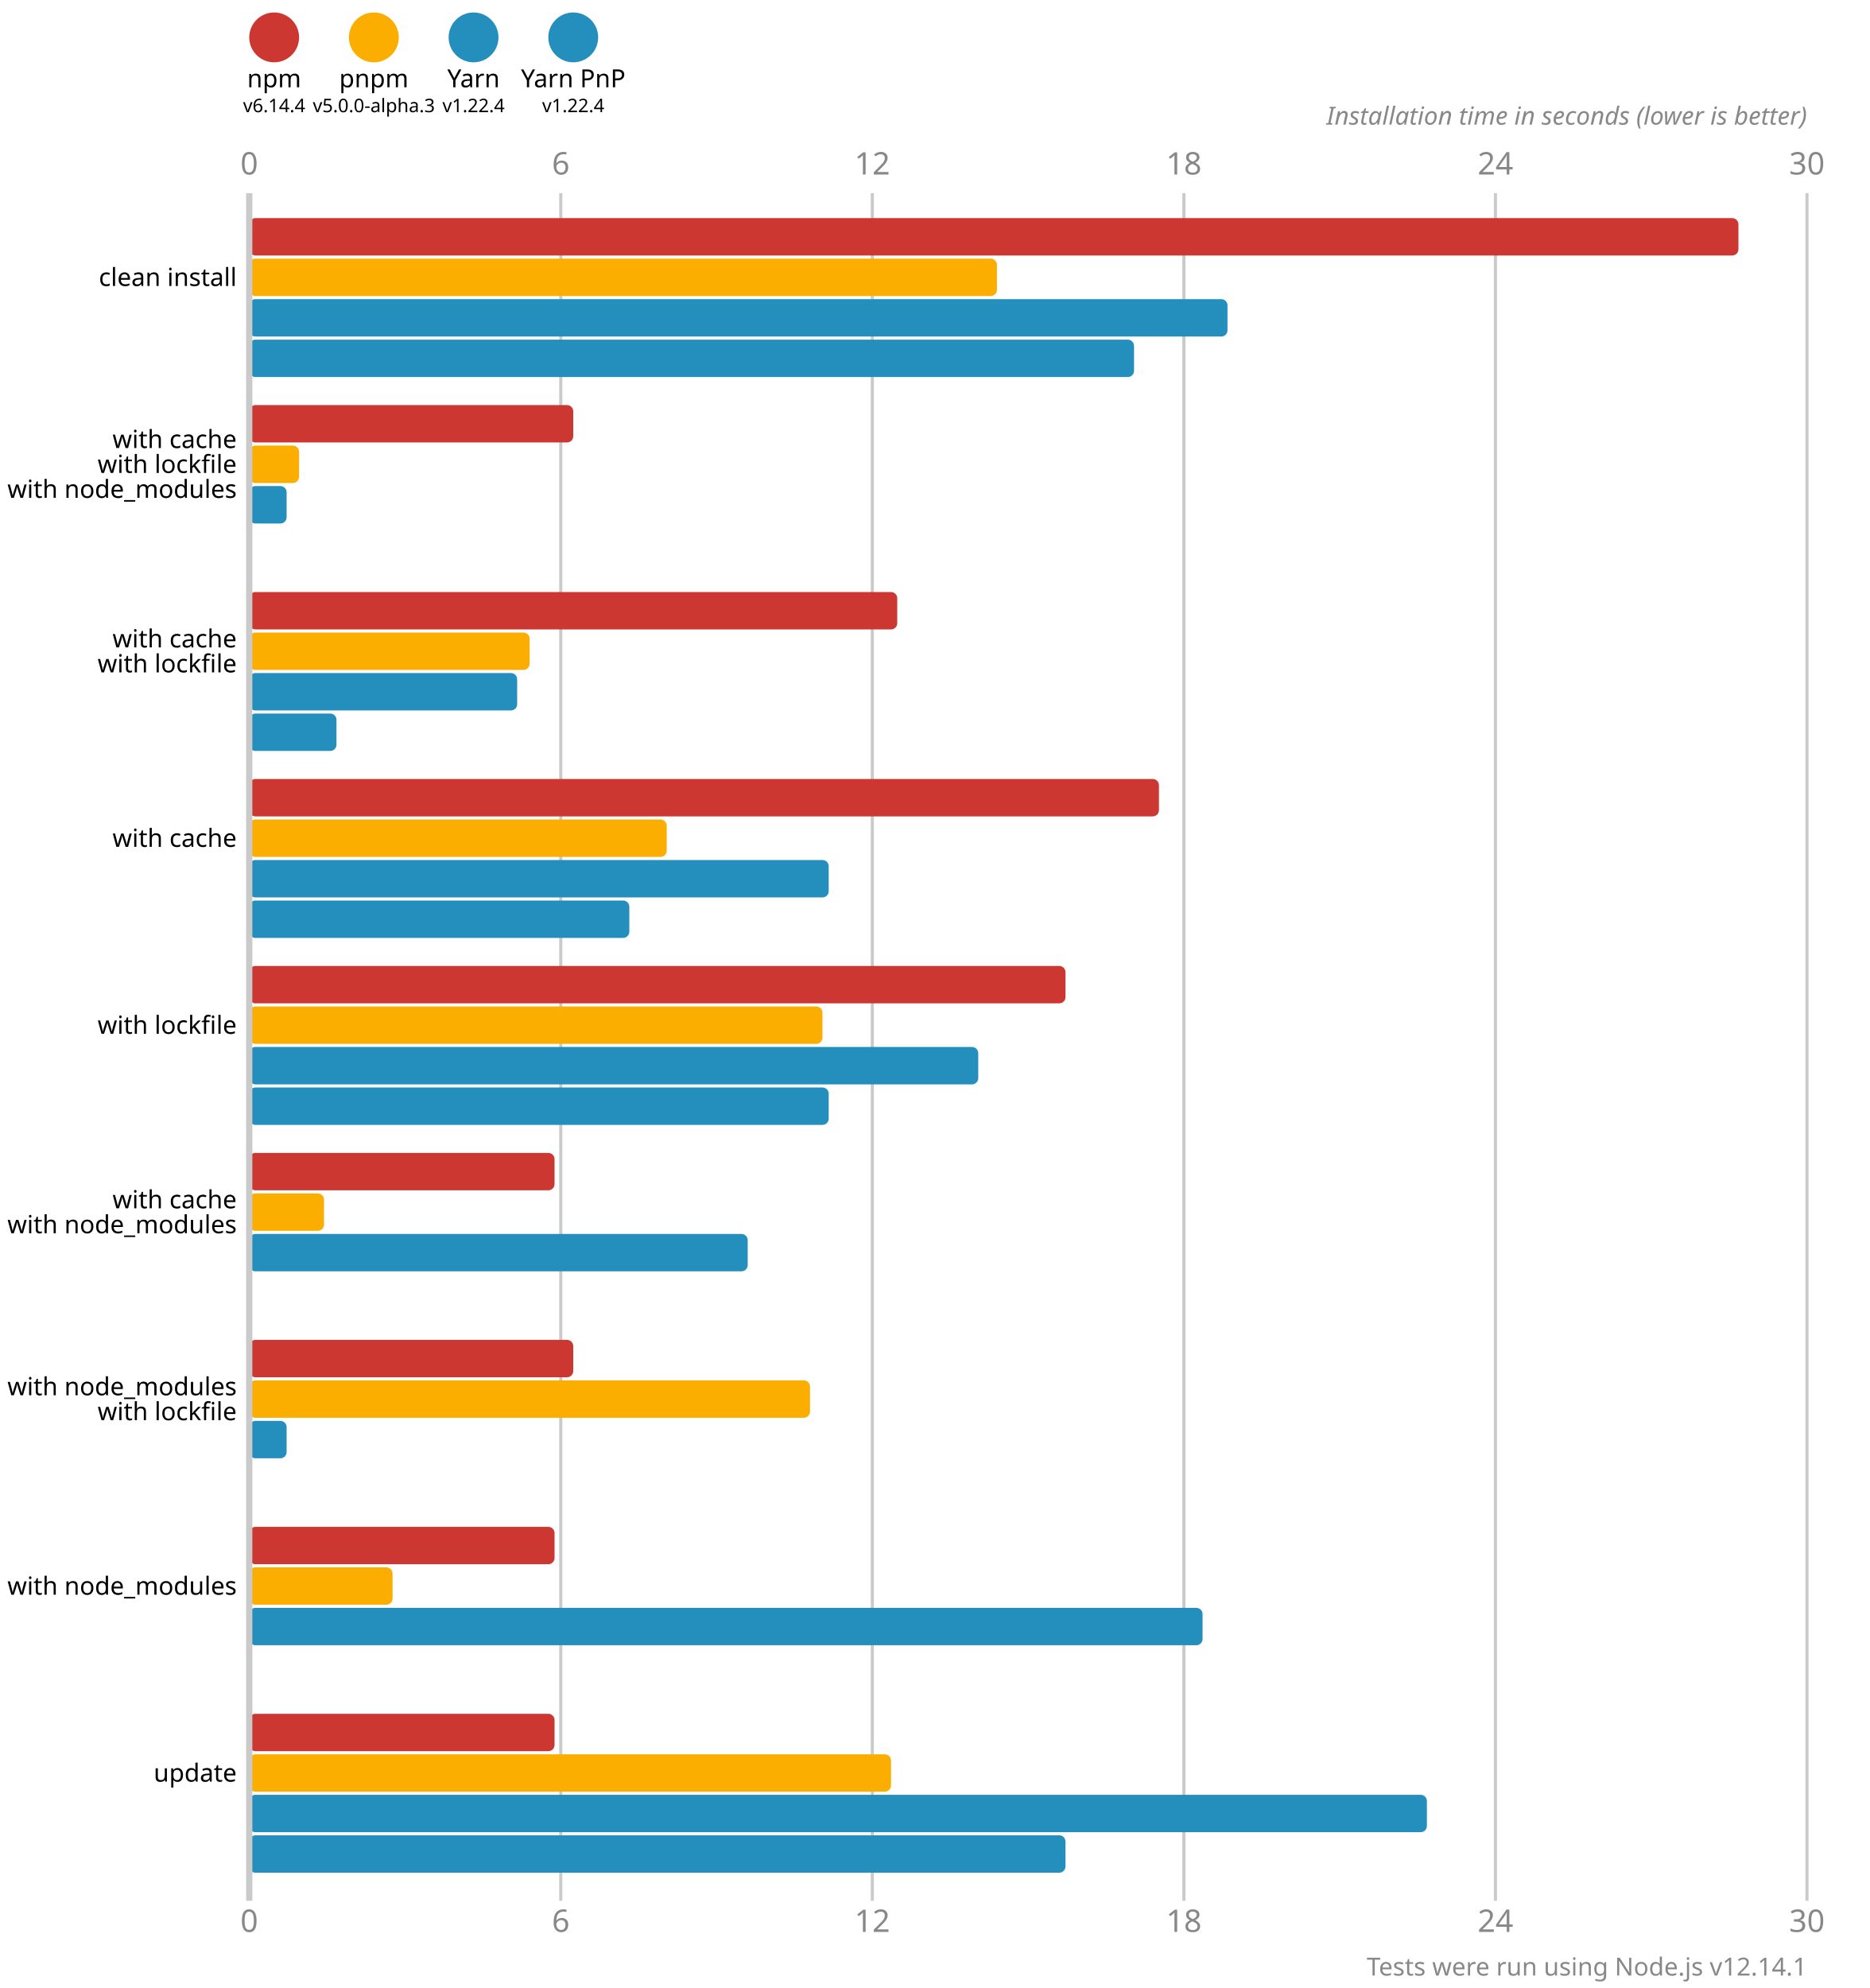
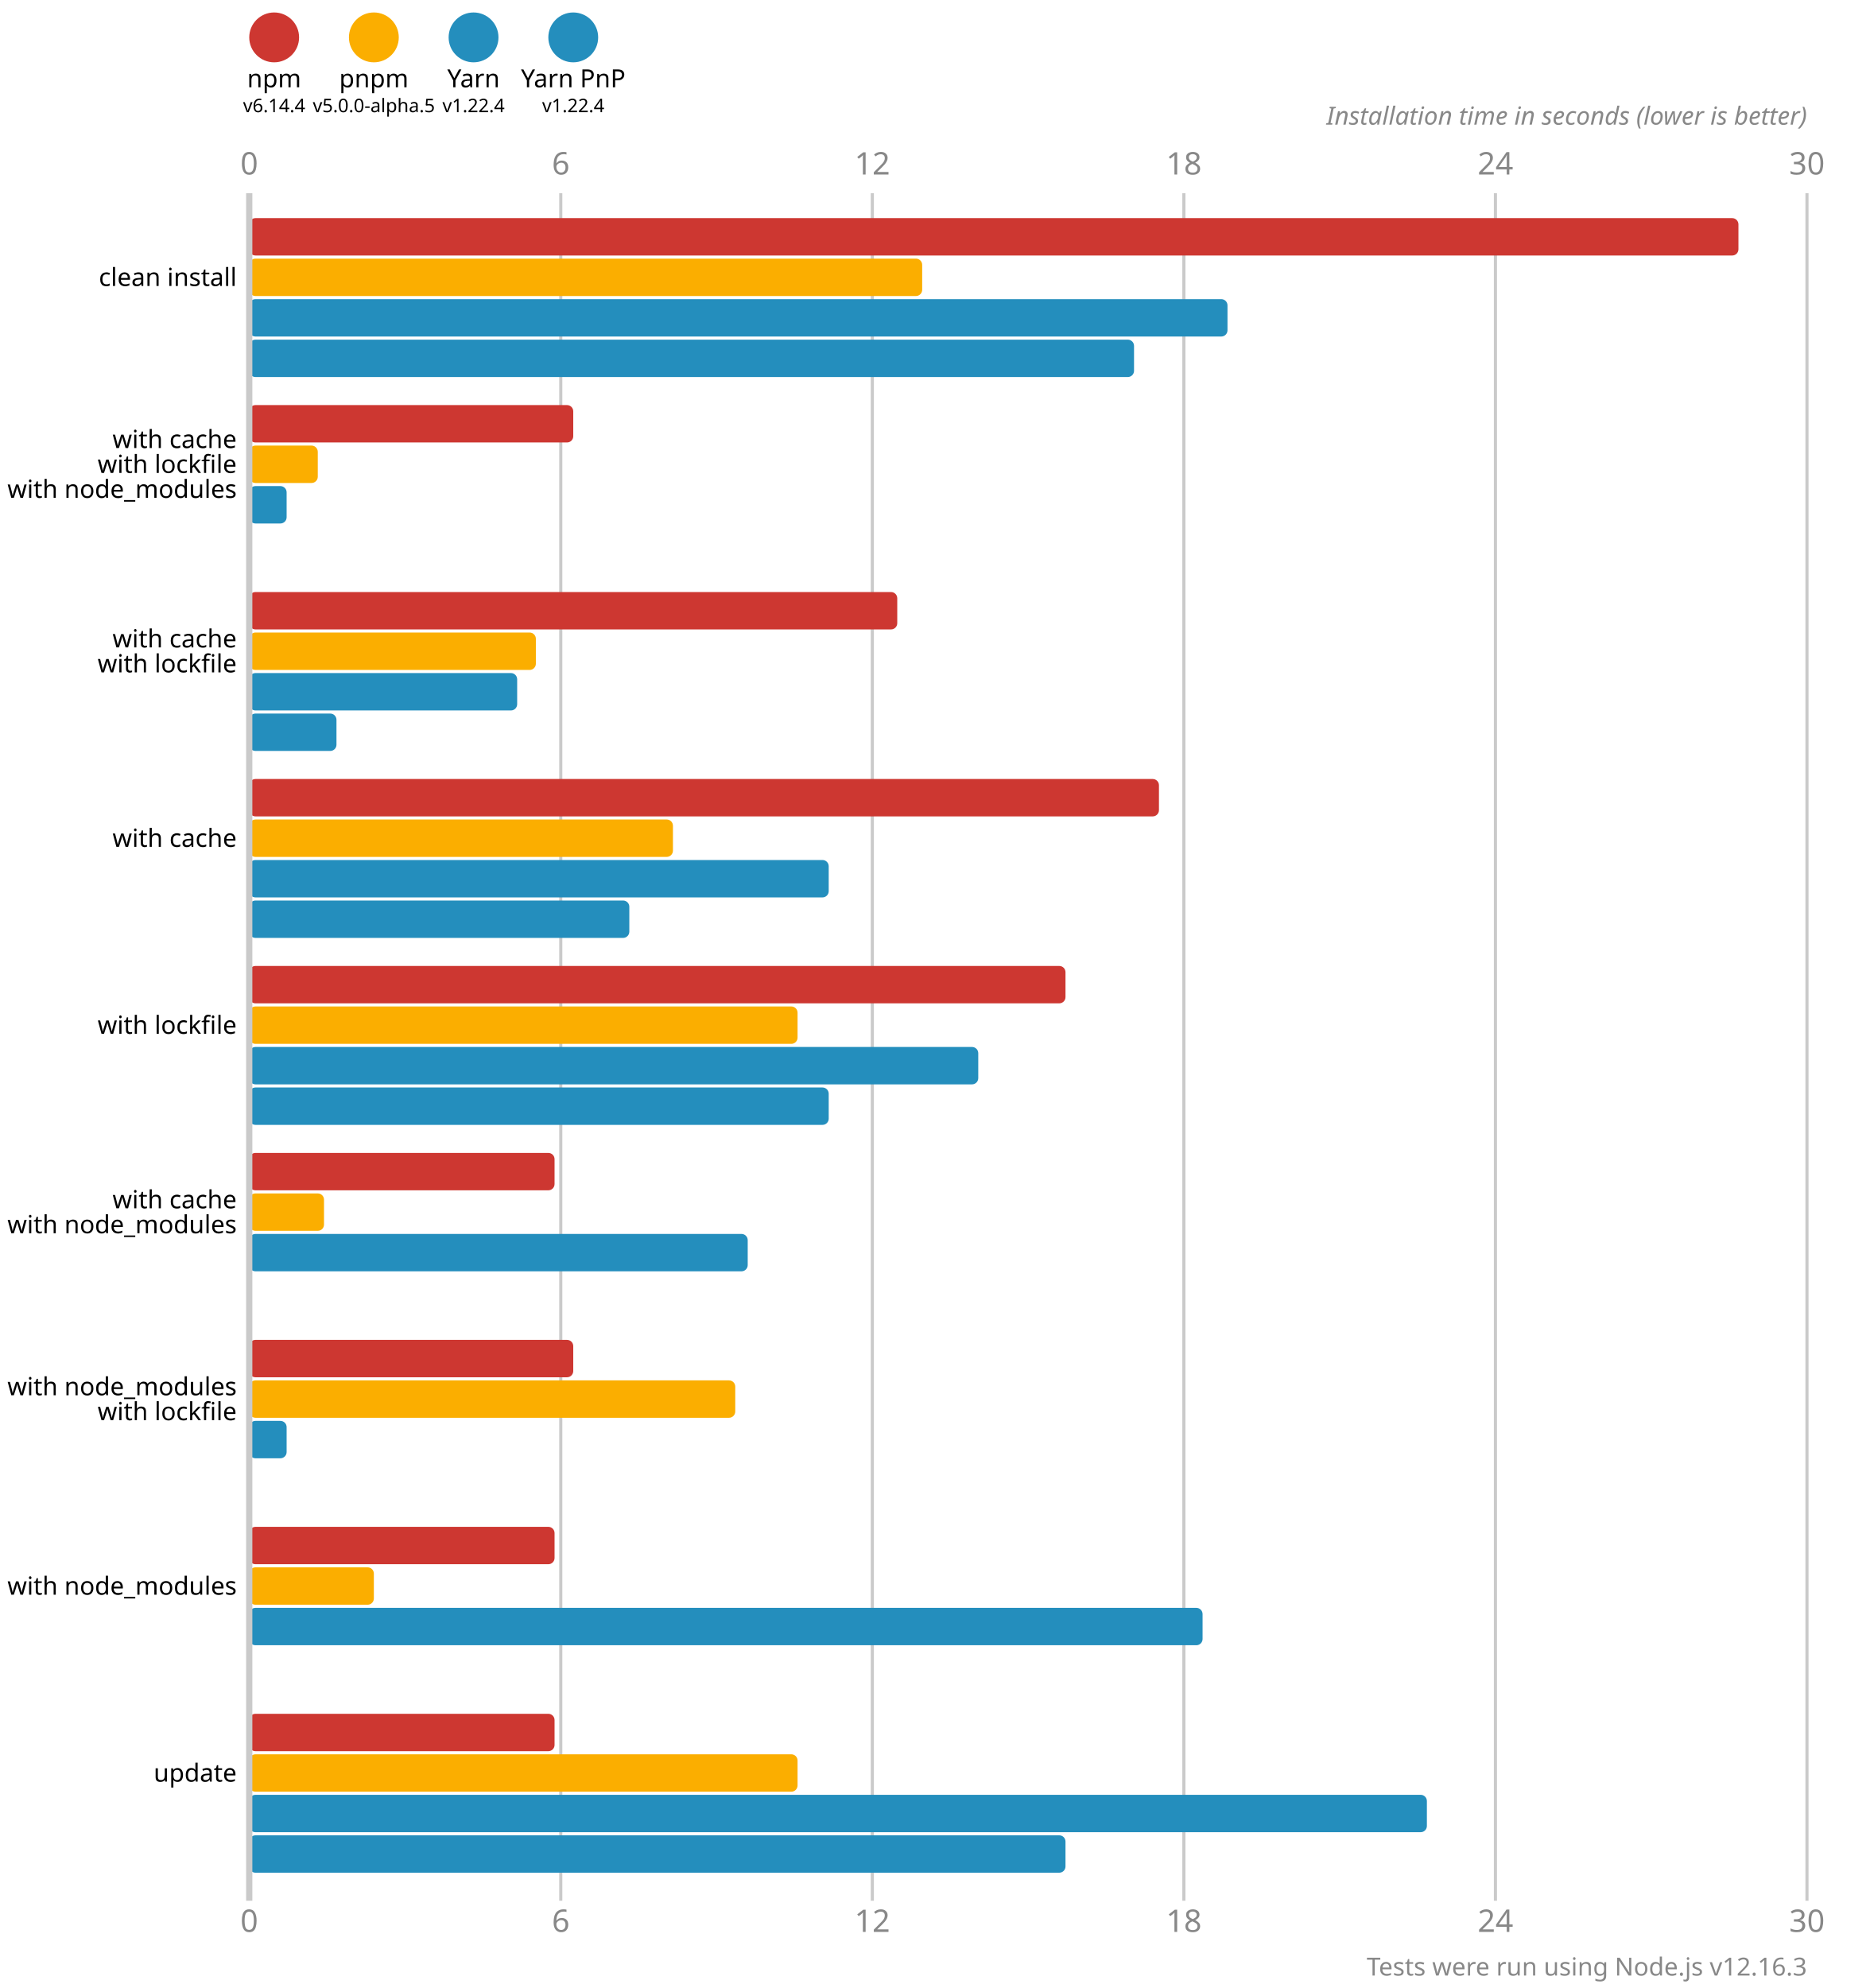
<svg xmlns="http://www.w3.org/2000/svg" version="1.1" viewBox="0 0 300 319">
  <style>
    .font { font-family: sans-serif; }
    .s3 { font-size: 3px; }
    .s4 { font-size: 4px; }
    .s5 { font-size: 5px; }
    .line { stroke: #cacaca; }
    .width { stroke-width: 0.5; }
    .text { fill: #888; }
  </style>
  <circle cx="44" cy="6" r="4" fill="#cd3731" />
  <text x="44" y="14" class="font s4" text-anchor="middle">npm</text>
  <text x="44" y="18" class="font s3" text-anchor="middle">v6.14.4</text>
  <circle cx="60" cy="6" r="4" fill="#fbae00" />
  <text x="60" y="14" class="font s4" text-anchor="middle">pnpm</text>
-   <text x="60" y="18" class="font s3" text-anchor="middle">v5.0.0-alpha.3</text>
+   <text x="60" y="18" class="font s3" text-anchor="middle">v5.0.0-alpha.5</text>
  <circle cx="76" cy="6" r="4" fill="#248ebd" />
  <text x="76" y="14" class="font s4" text-anchor="middle">Yarn</text>
  <text x="76" y="18" class="font s3" text-anchor="middle">v1.22.4</text>
  <circle cx="92" cy="6" r="4" fill="#248ebd" />
  <text x="92" y="14" class="font s4" text-anchor="middle">Yarn PnP</text>
  <text x="92" y="18" class="font s3" text-anchor="middle">v1.22.4</text>
  <text x="40" y="28" class="font s5 text" text-anchor="middle">0</text>
  <text x="40" y="310" class="font s5 text" text-anchor="middle">0</text>
  <line x1="90" y1="31" x2="90" y2="305" class="line width" />
  <text x="90" y="28" class="font s5 text" text-anchor="middle">6</text>
  <text x="90" y="310" class="font s5 text" text-anchor="middle">6</text>
  <line x1="140" y1="31" x2="140" y2="305" class="line width" />
  <text x="140" y="28" class="font s5 text" text-anchor="middle">12</text>
  <text x="140" y="310" class="font s5 text" text-anchor="middle">12</text>
  <line x1="190" y1="31" x2="190" y2="305" class="line width" />
  <text x="190" y="28" class="font s5 text" text-anchor="middle">18</text>
  <text x="190" y="310" class="font s5 text" text-anchor="middle">18</text>
  <line x1="240" y1="31" x2="240" y2="305" class="line width" />
  <text x="240" y="28" class="font s5 text" text-anchor="middle">24</text>
  <text x="240" y="310" class="font s5 text" text-anchor="middle">24</text>
  <line x1="290" y1="31" x2="290" y2="305" class="line width" />
  <text x="290" y="28" class="font s5 text" text-anchor="middle">30</text>
  <text x="290" y="310" class="font s5 text" text-anchor="middle">30</text>
  <text x="290" y="20" class="font s4 text" font-style="italic" text-anchor="end">Installation time in seconds (lower is better)</text>
  <rect x="40" y="35" width="239" height="6" fill="#cd3731" rx="1" ry="1" />
-   <rect x="40" y="41.5" width="120" height="6" fill="#fbae00" rx="1" ry="1" />
+   <rect x="40" y="41.5" width="108" height="6" fill="#fbae00" rx="1" ry="1" />
  <rect x="40" y="48" width="157" height="6" fill="#248ebd" rx="1" ry="1" />
  <rect x="40" y="54.5" width="142" height="6" fill="#248ebd" rx="1" ry="1" />
  <rect x="40" y="65" width="52" height="6" fill="#cd3731" rx="1" ry="1" />
-   <rect x="40" y="71.5" width="8" height="6" fill="#fbae00" rx="1" ry="1" />
+   <rect x="40" y="71.5" width="11" height="6" fill="#fbae00" rx="1" ry="1" />
  <rect x="40" y="78" width="6" height="6" fill="#248ebd" rx="1" ry="1" />
  <rect x="40" y="84.5" width="0" height="6" fill="#248ebd" rx="1" ry="1" />
  <rect x="40" y="95" width="104" height="6" fill="#cd3731" rx="1" ry="1" />
-   <rect x="40" y="101.5" width="45" height="6" fill="#fbae00" rx="1" ry="1" />
+   <rect x="40" y="101.5" width="46" height="6" fill="#fbae00" rx="1" ry="1" />
  <rect x="40" y="108" width="43" height="6" fill="#248ebd" rx="1" ry="1" />
  <rect x="40" y="114.5" width="14" height="6" fill="#248ebd" rx="1" ry="1" />
  <rect x="40" y="125" width="146" height="6" fill="#cd3731" rx="1" ry="1" />
-   <rect x="40" y="131.5" width="67" height="6" fill="#fbae00" rx="1" ry="1" />
+   <rect x="40" y="131.5" width="68" height="6" fill="#fbae00" rx="1" ry="1" />
  <rect x="40" y="138" width="93" height="6" fill="#248ebd" rx="1" ry="1" />
  <rect x="40" y="144.5" width="61" height="6" fill="#248ebd" rx="1" ry="1" />
  <rect x="40" y="155" width="131" height="6" fill="#cd3731" rx="1" ry="1" />
-   <rect x="40" y="161.5" width="92" height="6" fill="#fbae00" rx="1" ry="1" />
+   <rect x="40" y="161.5" width="88" height="6" fill="#fbae00" rx="1" ry="1" />
  <rect x="40" y="168" width="117" height="6" fill="#248ebd" rx="1" ry="1" />
  <rect x="40" y="174.5" width="93" height="6" fill="#248ebd" rx="1" ry="1" />
  <rect x="40" y="185" width="49" height="6" fill="#cd3731" rx="1" ry="1" />
  <rect x="40" y="191.5" width="12" height="6" fill="#fbae00" rx="1" ry="1" />
  <rect x="40" y="198" width="80" height="6" fill="#248ebd" rx="1" ry="1" />
  <rect x="40" y="204.5" width="0" height="6" fill="#248ebd" rx="1" ry="1" />
  <rect x="40" y="215" width="52" height="6" fill="#cd3731" rx="1" ry="1" />
-   <rect x="40" y="221.5" width="90" height="6" fill="#fbae00" rx="1" ry="1" />
+   <rect x="40" y="221.5" width="78" height="6" fill="#fbae00" rx="1" ry="1" />
  <rect x="40" y="228" width="6" height="6" fill="#248ebd" rx="1" ry="1" />
  <rect x="40" y="234.5" width="0" height="6" fill="#248ebd" rx="1" ry="1" />
  <rect x="40" y="245" width="49" height="6" fill="#cd3731" rx="1" ry="1" />
-   <rect x="40" y="251.5" width="23" height="6" fill="#fbae00" rx="1" ry="1" />
+   <rect x="40" y="251.5" width="20" height="6" fill="#fbae00" rx="1" ry="1" />
  <rect x="40" y="258" width="153" height="6" fill="#248ebd" rx="1" ry="1" />
  <rect x="40" y="264.5" width="0" height="6" fill="#248ebd" rx="1" ry="1" />
  <rect x="40" y="275" width="49" height="6" fill="#cd3731" rx="1" ry="1" />
-   <rect x="40" y="281.5" width="103" height="6" fill="#fbae00" rx="1" ry="1" />
+   <rect x="40" y="281.5" width="88" height="6" fill="#fbae00" rx="1" ry="1" />
  <rect x="40" y="288" width="189" height="6" fill="#248ebd" rx="1" ry="1" />
  <rect x="40" y="294.5" width="131" height="6" fill="#248ebd" rx="1" ry="1" />
  <line x1="40" y1="31" x2="40" y2="305" class="line" />
  <text x="38" y="44.5" class="font s4" dominant-baseline="middle" text-anchor="end">clean install</text>
  <text x="38" y="70.5" class="font s4" dominant-baseline="middle" text-anchor="end">with cache</text>
  <text x="38" y="74.5" class="font s4" dominant-baseline="middle" text-anchor="end">with lockfile</text>
  <text x="38" y="78.5" class="font s4" dominant-baseline="middle" text-anchor="end">with node_modules</text>
  <text x="38" y="102.5" class="font s4" dominant-baseline="middle" text-anchor="end">with cache</text>
  <text x="38" y="106.5" class="font s4" dominant-baseline="middle" text-anchor="end">with lockfile</text>
  <text x="38" y="134.5" class="font s4" dominant-baseline="middle" text-anchor="end">with cache</text>
  <text x="38" y="164.5" class="font s4" dominant-baseline="middle" text-anchor="end">with lockfile</text>
  <text x="38" y="192.5" class="font s4" dominant-baseline="middle" text-anchor="end">with cache</text>
  <text x="38" y="196.5" class="font s4" dominant-baseline="middle" text-anchor="end">with node_modules</text>
  <text x="38" y="222.5" class="font s4" dominant-baseline="middle" text-anchor="end">with node_modules</text>
  <text x="38" y="226.5" class="font s4" dominant-baseline="middle" text-anchor="end">with lockfile</text>
  <text x="38" y="254.5" class="font s4" dominant-baseline="middle" text-anchor="end">with node_modules</text>
  <text x="38" y="284.5" class="font s4" dominant-baseline="middle" text-anchor="end">update</text>
-   <text x="290" y="317" class="font s4 text" text-anchor="end">Tests were run using Node.js v12.14.1</text>
+   <text x="290" y="317" class="font s4 text" text-anchor="end">Tests were run using Node.js v12.16.3</text>
</svg>
